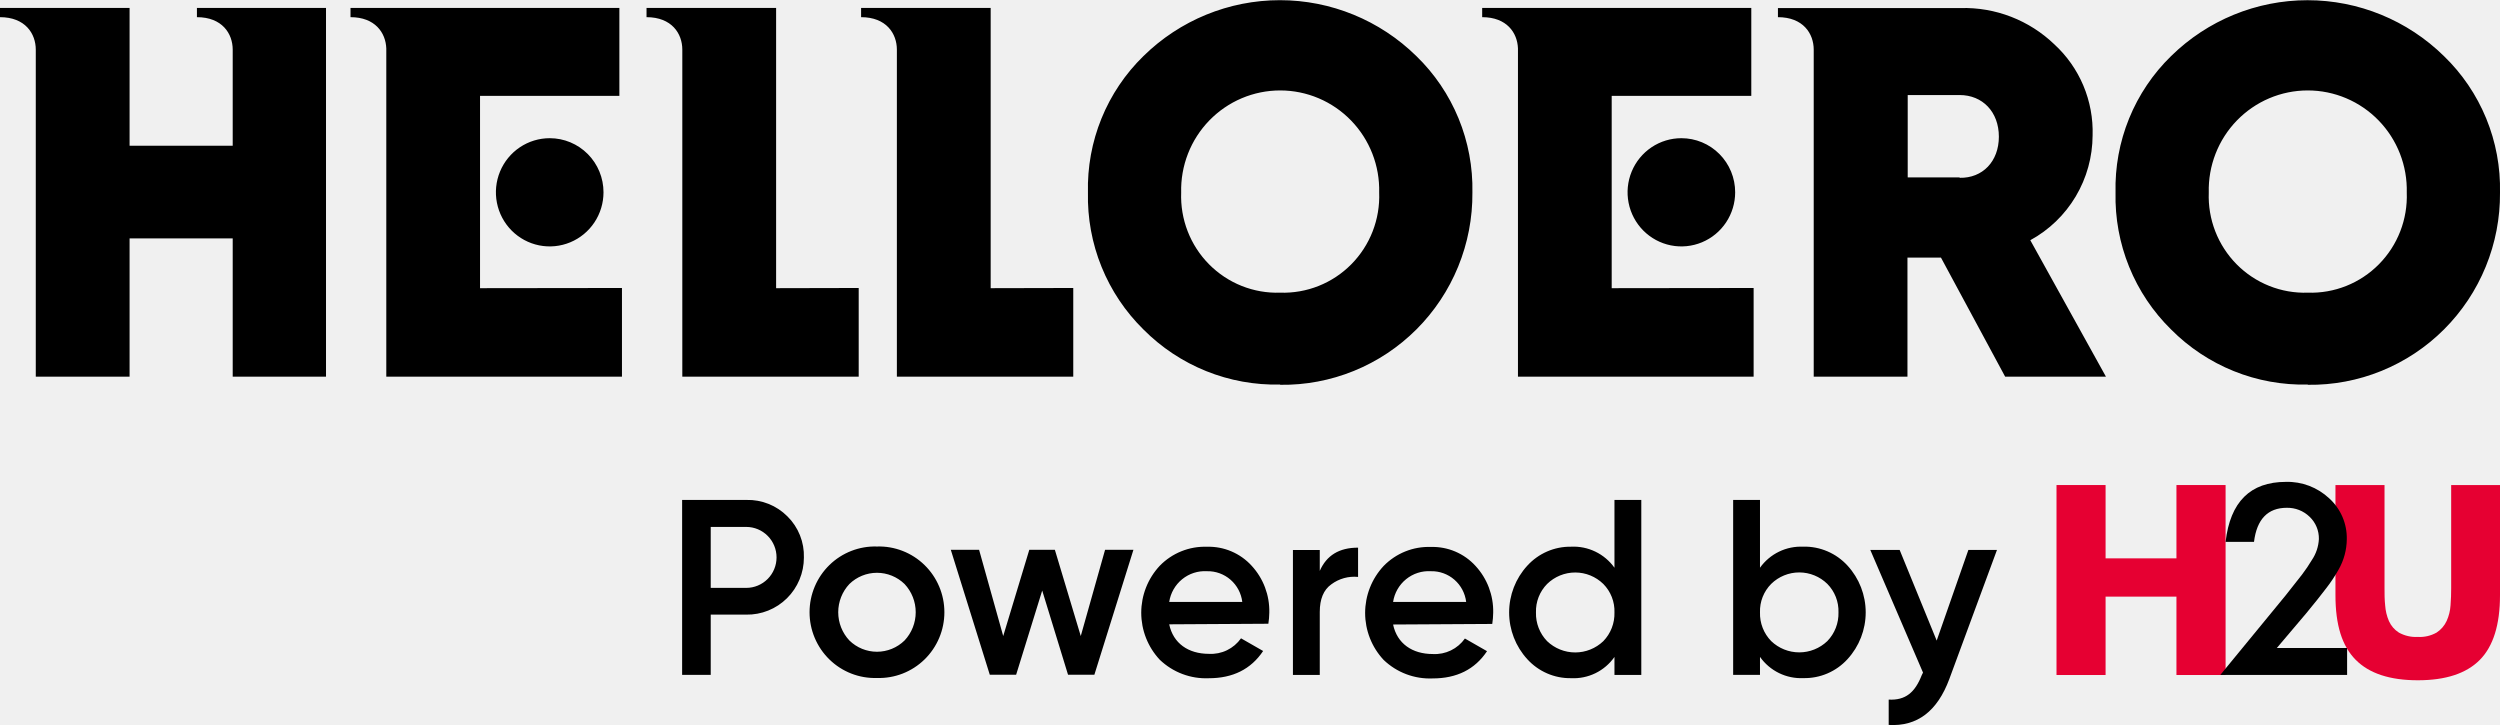
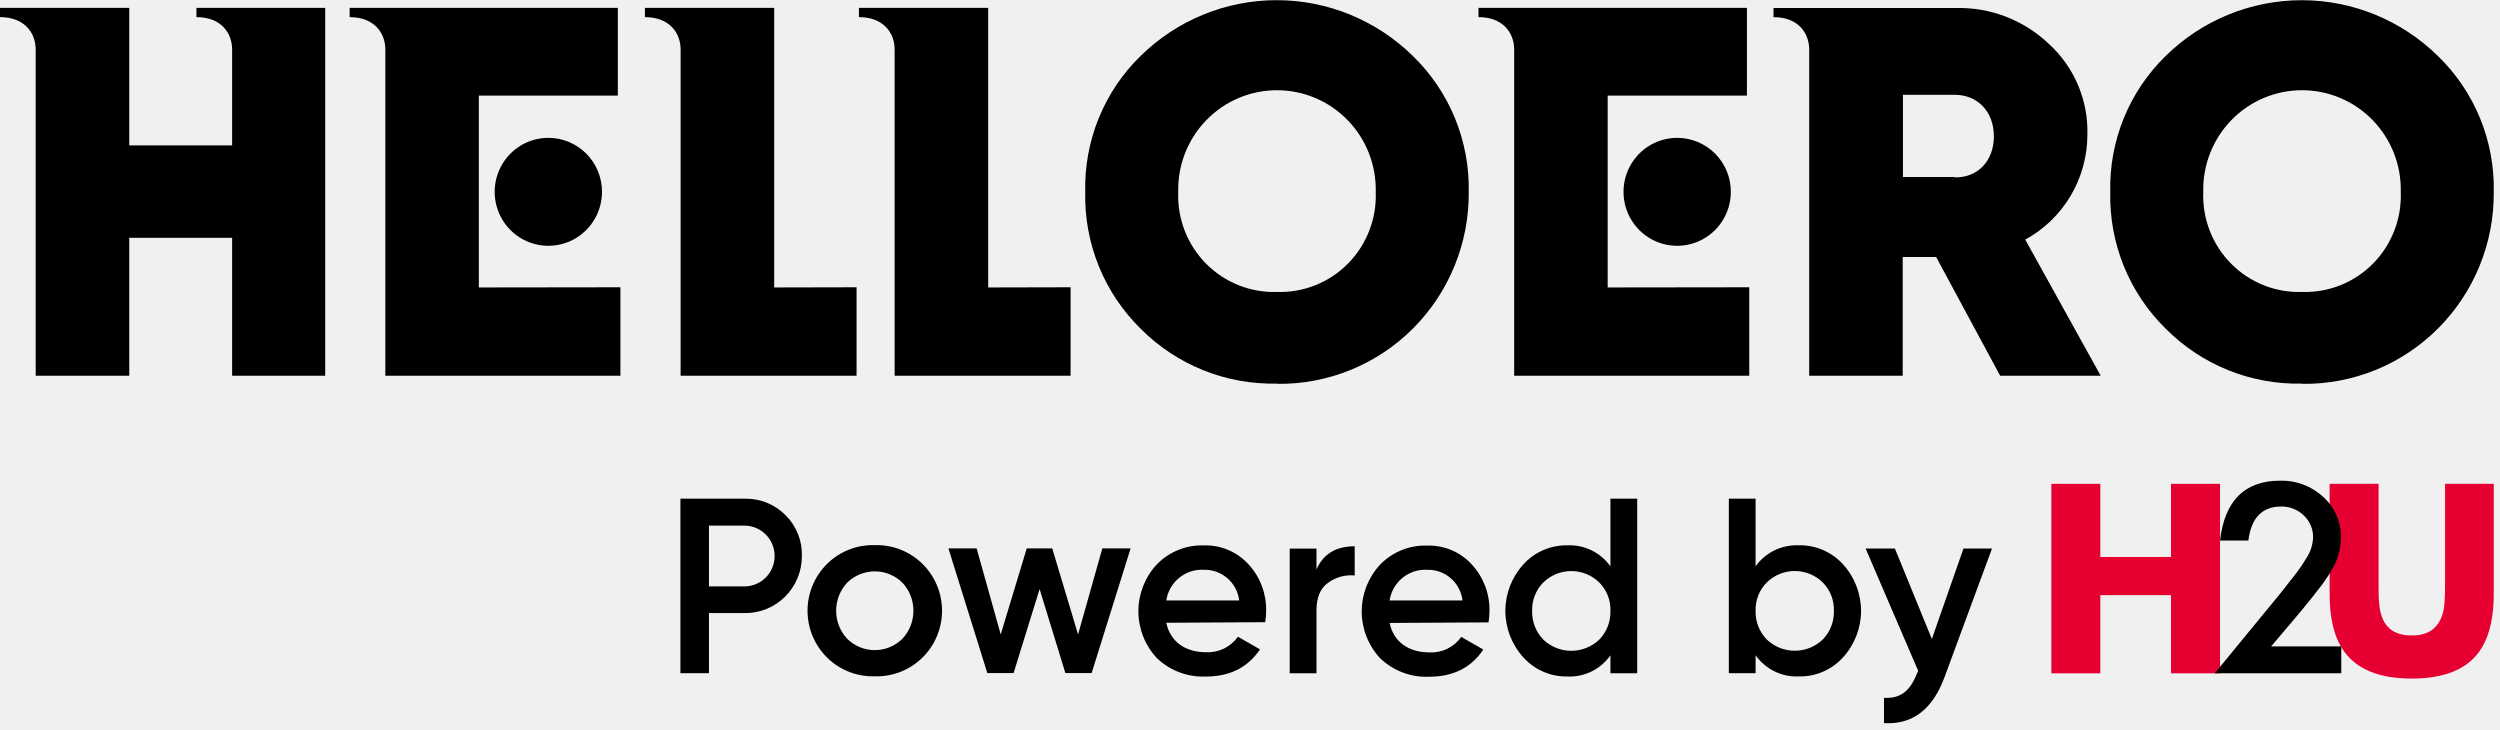
- <svg xmlns="http://www.w3.org/2000/svg" viewBox="0 0 400 116" fill="none">
-   <g clip-path="url(#clip0_830:547)">
-     <path fill-rule="evenodd" clip-rule="evenodd" d="M192.989 59.378C196.748 60.893 200.774 61.624 204.823 61.528V61.569C208.863 61.625 212.874 60.87 216.62 59.346C220.366 57.823 223.771 55.562 226.637 52.697C229.502 49.832 231.77 46.42 233.306 42.661C234.843 38.903 235.618 34.873 235.585 30.809C235.668 26.744 234.914 22.705 233.37 18.947C231.826 15.189 229.526 11.793 226.615 8.972C220.777 3.238 212.942 0.028 204.783 0.028C196.623 0.028 188.788 3.238 182.951 8.972C180.052 11.798 177.766 15.197 176.237 18.956C174.709 22.714 173.971 26.75 174.071 30.809C173.979 34.879 174.719 38.923 176.247 42.692C177.775 46.461 180.056 49.873 182.951 52.718C185.814 55.598 189.229 57.864 192.989 59.378ZM210.987 45.749C209.027 46.53 206.929 46.897 204.823 46.828C202.717 46.896 200.62 46.528 198.663 45.746C196.705 44.964 194.928 43.785 193.442 42.282C191.957 40.78 190.795 38.986 190.029 37.012C189.263 35.038 188.908 32.927 188.988 30.809C188.935 28.683 189.305 26.568 190.077 24.588C190.849 22.608 192.008 20.804 193.484 19.281C194.96 17.759 196.724 16.549 198.672 15.722C200.621 14.896 202.714 14.47 204.828 14.47C206.942 14.47 209.035 14.896 210.984 15.722C212.932 16.549 214.696 17.759 216.172 19.281C217.649 20.804 218.807 22.608 219.579 24.588C220.351 26.568 220.721 28.683 220.668 30.809C220.748 32.928 220.393 35.04 219.626 37.014C218.859 38.989 217.697 40.783 216.21 42.286C214.724 43.789 212.946 44.967 210.987 45.749ZM31.508 2.747V1.267H52.161V60.271H37.233V38.139H20.733V60.271H5.725V7.948C5.725 5.373 4.032 2.747 0 2.747V1.267H20.733V23.318H37.233V7.948C37.233 5.373 35.54 2.747 31.508 2.747ZM124.178 1.267V46.108L137.392 46.078V60.271H109.17V7.938C109.17 5.373 107.476 2.747 103.445 2.747V1.267H124.178ZM158.508 46.108V1.267H137.775V2.747C141.807 2.747 143.5 5.373 143.5 7.938V60.271H171.722V46.078L158.508 46.108ZM76.805 15.339V46.108L99.514 46.078V60.271H61.807V7.745C61.716 5.241 60.013 2.747 56.082 2.747V1.267H99.1V15.339H76.805ZM96.56 30.769C96.56 32.482 96.055 34.156 95.109 35.58C94.163 37.004 92.818 38.114 91.244 38.769C89.671 39.424 87.94 39.595 86.27 39.26C84.6 38.925 83.066 38.099 81.862 36.888C80.659 35.676 79.84 34.132 79.509 32.452C79.178 30.772 79.35 29.031 80.003 27.449C80.656 25.867 81.761 24.515 83.178 23.565C84.595 22.615 86.26 22.109 87.963 22.111C89.093 22.111 90.211 22.335 91.255 22.77C92.299 23.206 93.247 23.843 94.046 24.648C94.844 25.452 95.477 26.406 95.909 27.457C96.34 28.507 96.562 29.633 96.56 30.769ZM369.248 61.528C365.199 61.626 361.172 60.895 357.413 59.381C353.653 57.866 350.238 55.599 347.376 52.718C344.478 49.876 342.193 46.463 340.664 42.694C339.134 38.925 338.393 34.88 338.486 30.809C338.387 26.749 339.127 22.713 340.657 18.954C342.187 15.196 344.475 11.797 347.376 8.972C353.212 3.241 361.046 0.033 369.202 0.033C377.359 0.033 385.193 3.241 391.029 8.972C393.945 11.79 396.247 15.186 397.792 18.945C399.336 22.703 400.088 26.743 400 30.809C400.033 34.873 399.258 38.901 397.722 42.659C396.186 46.417 393.919 49.829 391.055 52.694C388.19 55.559 384.786 57.819 381.041 59.343C377.297 60.867 373.287 61.624 369.248 61.568V61.528ZM369.248 46.828C371.353 46.896 373.45 46.528 375.408 45.746C377.366 44.964 379.143 43.785 380.628 42.282C382.114 40.779 383.276 38.986 384.042 37.012C384.808 35.038 385.162 32.927 385.082 30.809C385.136 28.683 384.766 26.568 383.993 24.588C383.221 22.608 382.063 20.804 380.587 19.281C379.111 17.759 377.347 16.549 375.398 15.722C373.45 14.896 371.357 14.47 369.243 14.47C367.128 14.47 365.035 14.896 363.087 15.722C361.139 16.549 359.375 17.759 357.898 19.281C356.422 20.804 355.264 22.608 354.492 24.588C353.72 26.568 353.35 28.683 353.403 30.809C353.323 32.928 353.677 35.04 354.444 37.014C355.211 38.989 356.374 40.783 357.861 42.286C359.347 43.789 361.125 44.967 363.084 45.749C365.043 46.53 367.141 46.897 369.248 46.828ZM332.118 31.424C330.364 34.374 327.853 36.796 324.848 38.434L336.953 60.271H320.826L310.556 41.221H305.193V60.271H290.195V7.948C290.195 5.373 288.502 2.747 284.47 2.747V1.288H313.7C316.458 1.212 319.203 1.687 321.777 2.684C324.351 3.681 326.703 5.181 328.698 7.097C330.702 8.938 332.287 11.193 333.343 13.707C334.399 16.222 334.902 18.937 334.817 21.665C334.804 25.103 333.872 28.474 332.118 31.424ZM305.234 28.387H313.539V28.448C317.218 28.529 319.819 25.822 319.819 21.868C319.819 17.914 317.218 15.207 313.539 15.207H305.234V28.387ZM257.871 46.108V15.339H280.207V1.267H237.148V2.747C241.079 2.747 242.782 5.241 242.873 7.745V60.271H280.58V46.078L257.871 46.108ZM276.175 35.58C277.121 34.156 277.626 32.482 277.626 30.769C277.628 29.633 277.406 28.507 276.975 27.457C276.543 26.406 275.91 25.452 275.112 24.648C274.313 23.843 273.365 23.206 272.321 22.77C271.277 22.335 270.159 22.111 269.029 22.111C267.326 22.109 265.66 22.615 264.244 23.565C262.827 24.515 261.722 25.867 261.069 27.449C260.416 29.031 260.244 30.772 260.575 32.452C260.906 34.132 261.725 35.676 262.928 36.888C264.132 38.099 265.665 38.925 267.336 39.26C269.006 39.595 270.737 39.424 272.31 38.769C273.884 38.114 275.229 37.004 276.175 35.58Z" fill="black" />
-     <path d="M109.14 79.99V107.981H113.716V98.34H119.4C120.604 98.36 121.8 98.139 122.918 97.689C124.036 97.24 125.054 96.571 125.913 95.721C126.771 94.872 127.453 93.859 127.918 92.742C128.384 91.625 128.623 90.426 128.623 89.215C128.661 87.994 128.447 86.777 127.994 85.643C127.542 84.509 126.86 83.481 125.992 82.626C125.134 81.761 124.109 81.081 122.981 80.628C121.853 80.175 120.645 79.957 119.431 79.99H109.14ZM113.716 94.061V84.308H119.4C120.686 84.308 121.919 84.822 122.828 85.737C123.738 86.651 124.248 87.891 124.248 89.185C124.248 90.478 123.738 91.718 122.828 92.633C121.919 93.547 120.686 94.061 119.4 94.061H113.716ZM140.315 108.478C141.716 108.521 143.111 108.282 144.417 107.773C145.724 107.264 146.916 106.496 147.922 105.515C148.928 104.534 149.728 103.36 150.274 102.062C150.821 100.764 151.102 99.369 151.102 97.959C151.102 96.55 150.821 95.155 150.274 93.857C149.728 92.559 148.928 91.385 147.922 90.404C146.916 89.423 145.724 88.655 144.417 88.146C143.111 87.637 141.716 87.397 140.315 87.441C138.914 87.397 137.519 87.637 136.213 88.146C134.906 88.655 133.714 89.423 132.708 90.404C131.702 91.385 130.902 92.559 130.356 93.857C129.809 95.155 129.528 96.55 129.528 97.959C129.528 99.369 129.809 100.764 130.356 102.062C130.902 103.36 131.702 104.534 132.708 105.515C133.714 106.496 134.906 107.264 136.213 107.773C137.519 108.282 138.914 108.521 140.315 108.478ZM135.9 102.476C134.754 101.255 134.116 99.639 134.116 97.959C134.116 96.28 134.754 94.664 135.9 93.443C137.084 92.291 138.667 91.647 140.315 91.647C141.963 91.647 143.546 92.291 144.73 93.443C145.876 94.664 146.514 96.28 146.514 97.959C146.514 99.639 145.876 101.255 144.73 102.476C143.548 103.633 141.964 104.28 140.315 104.28C138.666 104.28 137.082 103.633 135.9 102.476ZM172.922 101.766L168.779 87.968H164.687L160.514 101.766L156.654 87.968H152.128L158.367 107.961H162.58L166.753 94.487L170.886 107.961H175.099L181.348 87.968H176.812L172.922 101.766ZM202.938 99.799C203.031 99.206 203.081 98.606 203.089 98.005C203.15 95.237 202.138 92.554 200.267 90.523C199.362 89.528 198.254 88.742 197.019 88.217C195.784 87.692 194.451 87.441 193.111 87.482C191.711 87.433 190.317 87.679 189.018 88.203C187.718 88.726 186.541 89.516 185.561 90.523C183.658 92.558 182.598 95.246 182.598 98.04C182.598 100.834 183.658 103.523 185.561 105.558C186.602 106.555 187.832 107.331 189.178 107.839C190.523 108.348 191.957 108.579 193.393 108.518C197.253 108.518 200.146 107.079 202.102 104.159L198.564 102.131C197.987 102.947 197.213 103.603 196.316 104.037C195.419 104.472 194.427 104.67 193.433 104.615C190.127 104.615 187.708 102.932 187.073 99.891L202.938 99.799ZM187.073 96.312C187.289 94.881 188.03 93.583 189.149 92.674C190.268 91.764 191.685 91.308 193.121 91.395C194.501 91.362 195.844 91.848 196.887 92.757C197.931 93.666 198.6 94.933 198.765 96.312H187.073ZM211.163 87.999H206.869V107.991H211.163V97.904C211.163 95.876 211.758 94.386 212.997 93.504C214.231 92.582 215.762 92.155 217.291 92.307V87.624C214.267 87.624 212.252 88.86 211.163 91.344V87.999ZM238.76 99.83C238.853 99.236 238.903 98.636 238.911 98.035C238.972 95.267 237.96 92.584 236.089 90.553C235.184 89.559 234.076 88.772 232.841 88.247C231.606 87.722 230.273 87.472 228.933 87.512C227.533 87.464 226.139 87.709 224.84 88.233C223.54 88.757 222.363 89.547 221.383 90.553C219.48 92.588 218.42 95.277 218.42 98.071C218.42 100.865 219.48 103.553 221.383 105.588C222.424 106.585 223.654 107.361 225 107.87C226.345 108.378 227.779 108.609 229.215 108.549C233.075 108.549 235.978 107.109 237.924 104.189L234.386 102.162C233.809 102.978 233.036 103.633 232.138 104.068C231.241 104.502 230.249 104.701 229.255 104.645C225.949 104.645 223.53 102.962 222.895 99.921L238.76 99.83ZM222.895 96.312C223.112 94.881 223.852 93.583 224.971 92.674C226.09 91.764 227.507 91.308 228.943 91.395C230.323 91.362 231.666 91.848 232.709 92.757C233.753 93.666 234.422 94.933 234.587 96.312H222.895ZM258.314 90.837C257.527 89.736 256.478 88.851 255.263 88.263C254.048 87.675 252.706 87.403 251.359 87.472C250.046 87.453 248.744 87.715 247.538 88.239C246.332 88.763 245.251 89.538 244.364 90.513C242.497 92.55 241.461 95.219 241.461 97.99C241.461 100.76 242.497 103.43 244.364 105.467C245.25 106.443 246.331 107.219 247.537 107.743C248.743 108.268 250.046 108.528 251.359 108.508C252.71 108.579 254.055 108.304 255.272 107.711C256.488 107.117 257.535 106.223 258.314 105.112V107.991H262.608V79.99H258.314V90.837ZM247.539 102.587C246.952 101.981 246.491 101.262 246.185 100.473C245.879 99.684 245.732 98.841 245.755 97.995C245.728 97.152 245.872 96.313 246.179 95.528C246.486 94.744 246.949 94.031 247.539 93.433C248.743 92.256 250.356 91.598 252.035 91.598C253.714 91.598 255.326 92.256 256.53 93.433C257.121 94.031 257.584 94.744 257.891 95.528C258.198 96.313 258.342 97.152 258.314 97.995C258.337 98.841 258.191 99.684 257.885 100.473C257.578 101.262 257.118 101.981 256.53 102.587C255.317 103.745 253.708 104.391 252.035 104.391C250.362 104.391 248.753 103.745 247.539 102.587ZM288.552 87.472C287.206 87.403 285.864 87.675 284.649 88.263C283.434 88.851 282.385 89.736 281.598 90.837V79.99H277.304V107.981H281.598V105.102C282.381 106.208 283.429 107.099 284.644 107.693C285.859 108.286 287.203 108.563 288.552 108.498C289.876 108.525 291.19 108.268 292.407 107.743C293.623 107.219 294.715 106.439 295.608 105.456C297.475 103.419 298.512 100.75 298.512 97.98C298.512 95.209 297.475 92.54 295.608 90.503C294.713 89.522 293.621 88.744 292.405 88.22C291.189 87.695 289.875 87.437 288.552 87.461V87.472ZM283.392 102.577C282.801 101.973 282.337 101.254 282.029 100.465C281.72 99.676 281.574 98.832 281.598 97.985C281.57 97.141 281.714 96.301 282.023 95.516C282.332 94.731 282.798 94.019 283.392 93.422C284.594 92.246 286.205 91.588 287.882 91.588C289.559 91.588 291.17 92.246 292.372 93.422C292.963 94.02 293.426 94.734 293.733 95.518C294.04 96.303 294.184 97.142 294.157 97.985C294.179 98.831 294.033 99.674 293.727 100.463C293.42 101.251 292.96 101.97 292.372 102.577C291.161 103.735 289.553 104.38 287.882 104.38C286.211 104.38 284.604 103.735 283.392 102.577ZM309.87 102.496L303.944 87.989H299.247L307.683 107.616L307.481 108.021C306.403 110.779 304.901 112.077 302.19 111.935V115.99C306.766 116.264 309.981 113.79 311.896 108.63L319.516 87.989H314.94L309.87 102.496Z" fill="black" />
-     <path d="M336.893 89.337H348.232V77.607H356.094V108.001H348.232V95.46H336.893V108.001H329.041V77.607H336.893V89.337Z" fill="#E60032" />
-     <path d="M381.524 77.607V94.132C381.524 95.014 381.524 95.927 381.625 96.849C381.681 97.719 381.885 98.573 382.23 99.374C382.567 100.128 383.117 100.767 383.812 101.209C384.735 101.723 385.783 101.966 386.836 101.908C387.89 101.971 388.94 101.729 389.86 101.209C390.558 100.755 391.114 100.112 391.463 99.353C391.824 98.558 392.036 97.702 392.088 96.829C392.158 95.906 392.188 94.994 392.188 94.112V77.607H400V95.217C400 99.948 398.925 103.402 396.775 105.578C394.624 107.754 391.318 108.843 386.856 108.843C382.388 108.843 379.075 107.754 376.918 105.578C374.711 103.358 373.673 99.992 373.673 95.217V77.607H381.524Z" fill="#E60032" />
-     <path d="M364.289 103.682H375.537V107.991H355.248L365.73 95.227C366.738 93.95 367.625 92.845 368.331 91.922C368.901 91.172 369.429 90.39 369.913 89.58C370.578 88.591 370.961 87.437 371.022 86.245C371.035 85.581 370.91 84.921 370.655 84.308C370.4 83.695 370.02 83.143 369.54 82.686C369.054 82.216 368.481 81.847 367.853 81.599C367.225 81.352 366.555 81.233 365.881 81.247C362.857 81.247 361.083 83.072 360.64 86.701H356.094C356.833 80.3 360.049 77.1 365.74 77.1C368.306 77.029 370.797 77.976 372.675 79.736C373.582 80.558 374.302 81.566 374.788 82.693C375.273 83.819 375.511 85.037 375.487 86.265C375.474 87.974 375.022 89.65 374.177 91.131C373.601 92.158 372.951 93.141 372.231 94.071C371.371 95.207 370.293 96.558 368.996 98.127L364.289 103.682Z" fill="black" />
+ <svg xmlns="http://www.w3.org/2000/svg" viewBox="0 0 401 117" version="1.1">
+   <g stroke="none" stroke-width="1" fill="none" fill-rule="evenodd">
+     <g transform="translate(0, 0.027802)">
+       <path d="M192.989,59.35 C196.748,60.865 200.774,61.596 204.823,61.5 L204.823,61.541 C208.863,61.597 212.874,60.842 216.62,59.319 C220.366,57.795 223.771,55.535 226.637,52.669 C229.502,49.804 231.77,46.392 233.306,42.634 C234.843,38.875 235.618,34.846 235.585,30.782 C235.668,26.716 234.914,22.678 233.37,18.919 C231.826,15.161 229.526,11.765 226.615,8.944 C220.777,3.21 212.942,-3.55271368e-15 204.783,-3.55271368e-15 C196.623,-3.55271368e-15 188.788,3.21 182.951,8.944 C180.052,11.77 177.766,15.169 176.237,18.928 C174.709,22.686 173.971,26.722 174.071,30.782 C173.979,34.851 174.719,38.895 176.247,42.664 C177.775,46.433 180.056,49.846 182.951,52.69 C185.814,55.57 189.229,57.836 192.989,59.35 Z M210.987,45.721 C209.027,46.502 206.929,46.87 204.823,46.8 C202.717,46.868 200.62,46.5 198.663,45.718 C196.705,44.936 194.928,43.757 193.442,42.254 C191.957,40.752 190.795,38.958 190.029,36.984 C189.263,35.01 188.908,32.899 188.988,30.782 C188.935,28.656 189.305,26.54 190.077,24.56 C190.849,22.581 192.008,20.776 193.484,19.254 C194.96,17.731 196.724,16.521 198.672,15.695 C200.621,14.868 202.714,14.443 204.828,14.443 C206.942,14.443 209.035,14.868 210.984,15.695 C212.932,16.521 214.696,17.731 216.172,19.254 C217.649,20.776 218.807,22.581 219.579,24.56 C220.351,26.54 220.721,28.656 220.668,30.782 C220.748,32.9 220.393,35.012 219.626,36.986 C218.859,38.961 217.697,40.755 216.21,42.258 C214.724,43.761 212.946,44.94 210.987,45.721 Z M31.508,2.72 L31.508,1.239 L52.161,1.239 L52.161,60.243 L37.233,60.243 L37.233,38.112 L20.733,38.112 L20.733,60.243 L5.725,60.243 L5.725,7.92 C5.725,5.345 4.032,2.72 0,2.72 L0,1.239 L20.733,1.239 L20.733,23.29 L37.233,23.29 L37.233,7.92 C37.233,5.345 35.54,2.72 31.508,2.72 Z M124.178,1.239 L124.178,46.08 L137.392,46.05 L137.392,60.243 L109.17,60.243 L109.17,7.91 C109.17,5.345 107.476,2.72 103.445,2.72 L103.445,1.239 L124.178,1.239 Z M158.508,46.08 L158.508,1.239 L137.775,1.239 L137.775,2.72 C141.807,2.72 143.5,5.345 143.5,7.91 L143.5,60.243 L171.722,60.243 L171.722,46.05 L158.508,46.08 Z M76.805,15.311 L76.805,46.08 L99.514,46.05 L99.514,60.243 L61.807,60.243 L61.807,7.718 C61.716,5.214 60.013,2.72 56.082,2.72 L56.082,1.239 L99.1,1.239 L99.1,15.311 L76.805,15.311 Z M96.56,30.741 C96.56,32.454 96.055,34.128 95.109,35.552 C94.163,36.976 92.818,38.086 91.244,38.741 C89.671,39.396 87.94,39.567 86.27,39.232 C84.6,38.897 83.066,38.072 81.862,36.86 C80.659,35.648 79.84,34.104 79.509,32.424 C79.178,30.744 79.35,29.003 80.003,27.421 C80.656,25.839 81.761,24.488 83.178,23.538 C84.595,22.587 86.26,22.081 87.963,22.083 C89.093,22.083 90.211,22.307 91.255,22.743 C92.299,23.178 93.247,23.816 94.046,24.62 C94.844,25.424 95.477,26.378 95.909,27.429 C96.34,28.479 96.562,29.605 96.56,30.741 Z M369.248,61.5 C365.199,61.598 361.172,60.867 357.413,59.353 C353.653,57.838 350.238,55.572 347.376,52.69 C344.478,49.848 342.193,46.436 340.664,42.666 C339.134,38.897 338.393,34.852 338.486,30.782 C338.387,26.721 339.127,22.685 340.657,18.926 C342.187,15.168 344.475,11.769 347.376,8.944 C353.212,3.213 361.046,0.005 369.202,0.005 C377.359,0.005 385.193,3.213 391.029,8.944 C393.945,11.762 396.247,15.158 397.792,18.917 C399.336,22.675 400.088,26.716 400,30.782 C400.033,34.845 399.258,38.873 397.722,42.631 C396.186,46.389 393.919,49.801 391.055,52.666 C388.19,55.531 384.786,57.792 381.041,59.316 C377.297,60.84 373.287,61.596 369.248,61.541 L369.248,61.5 Z M369.248,46.8 C371.353,46.868 373.45,46.5 375.408,45.718 C377.366,44.936 379.143,43.757 380.628,42.254 C382.114,40.752 383.276,38.958 384.042,36.984 C384.808,35.01 385.162,32.899 385.082,30.782 C385.136,28.656 384.766,26.54 383.993,24.56 C383.221,22.581 382.063,20.776 380.587,19.253 C379.111,17.731 377.347,16.521 375.398,15.695 C373.45,14.868 371.357,14.443 369.243,14.443 C367.128,14.443 365.035,14.868 363.087,15.695 C361.139,16.521 359.375,17.731 357.898,19.253 C356.422,20.776 355.264,22.581 354.492,24.56 C353.72,26.54 353.35,28.656 353.403,30.782 C353.323,32.9 353.677,35.012 354.444,36.986 C355.211,38.961 356.374,40.755 357.861,42.258 C359.347,43.761 361.125,44.94 363.084,45.721 C365.043,46.502 367.141,46.87 369.248,46.8 Z M332.118,31.396 C330.364,34.347 327.853,36.768 324.848,38.406 L336.953,60.243 L320.826,60.243 L310.556,41.194 L305.193,41.194 L305.193,60.243 L290.195,60.243 L290.195,7.92 C290.195,5.345 288.502,2.72 284.47,2.72 L284.47,1.26 L313.7,1.26 C316.458,1.184 319.203,1.659 321.777,2.656 C324.351,3.653 326.703,5.153 328.698,7.069 C330.702,8.91 332.287,11.165 333.343,13.68 C334.399,16.194 334.902,18.909 334.817,21.637 C334.804,25.075 333.872,28.446 332.118,31.396 Z M305.234,28.359 L313.539,28.359 L313.539,28.42 C317.218,28.501 319.819,25.794 319.819,21.84 C319.819,17.886 317.218,15.179 313.539,15.179 L305.234,15.179 L305.234,28.359 Z M257.871,46.08 L257.871,15.311 L280.207,15.311 L280.207,1.239 L237.148,1.239 L237.148,2.72 C241.079,2.72 242.782,5.214 242.873,7.718 L242.873,60.243 L280.58,60.243 L280.58,46.05 L257.871,46.08 Z M276.175,35.552 C277.121,34.128 277.626,32.454 277.626,30.741 C277.628,29.605 277.406,28.479 276.975,27.429 C276.543,26.378 275.91,25.424 275.112,24.62 C274.313,23.816 273.365,23.178 272.321,22.743 C271.277,22.307 270.159,22.083 269.029,22.083 C267.326,22.081 265.66,22.587 264.244,23.538 C262.827,24.488 261.722,25.839 261.069,27.421 C260.416,29.003 260.244,30.744 260.575,32.424 C260.906,34.104 261.725,35.648 262.928,36.86 C264.132,38.072 265.665,38.897 267.336,39.232 C269.006,39.567 270.737,39.396 272.31,38.741 C273.884,38.086 275.229,36.976 276.175,35.552 Z" fill="#000000" />
+       <path d="M109.14,79.962 L109.14,107.953 L113.716,107.953 L113.716,98.312 L119.4,98.312 C120.604,98.332 121.8,98.111 122.918,97.661 C124.036,97.212 125.054,96.543 125.913,95.694 C126.771,94.844 127.453,93.832 127.918,92.715 C128.384,91.598 128.623,90.398 128.623,89.187 C128.661,87.966 128.447,86.749 127.994,85.615 C127.542,84.481 126.86,83.453 125.992,82.598 C125.134,81.733 124.109,81.053 122.981,80.6 C121.853,80.147 120.645,79.93 119.431,79.962 L109.14,79.962 Z M113.716,94.033 L113.716,84.281 L119.4,84.281 C120.686,84.281 121.919,84.794 122.828,85.709 C123.738,86.623 124.248,87.864 124.248,89.157 C124.248,90.45 123.738,91.691 122.828,92.605 C121.919,93.52 120.686,94.033 119.4,94.033 L113.716,94.033 Z M140.315,108.45 C141.716,108.493 143.111,108.254 144.417,107.745 C145.724,107.236 146.916,106.468 147.922,105.487 C148.928,104.506 149.728,103.332 150.274,102.034 C150.821,100.736 151.102,99.341 151.102,97.931 C151.102,96.522 150.821,95.127 150.274,93.829 C149.728,92.531 148.928,91.357 147.922,90.376 C146.916,89.395 145.724,88.627 144.417,88.118 C143.111,87.609 141.716,87.369 140.315,87.413 C138.914,87.369 137.519,87.609 136.213,88.118 C134.906,88.627 133.714,89.395 132.708,90.376 C131.702,91.357 130.902,92.531 130.356,93.829 C129.809,95.127 129.528,96.522 129.528,97.931 C129.528,99.341 129.809,100.736 130.356,102.034 C130.902,103.332 131.702,104.506 132.708,105.487 C133.714,106.468 134.906,107.236 136.213,107.745 C137.519,108.254 138.914,108.493 140.315,108.45 Z M135.9,102.448 C134.754,101.227 134.116,99.611 134.116,97.931 C134.116,96.252 134.754,94.636 135.9,93.415 C137.084,92.263 138.667,91.619 140.315,91.619 C141.963,91.619 143.546,92.263 144.73,93.415 C145.876,94.636 146.514,96.252 146.514,97.931 C146.514,99.611 145.876,101.227 144.73,102.448 C143.548,103.605 141.964,104.252 140.315,104.252 C138.666,104.252 137.082,103.605 135.9,102.448 Z M172.922,101.738 L168.779,87.94 L164.687,87.94 L160.514,101.738 L156.654,87.94 L152.128,87.94 L158.367,107.933 L162.58,107.933 L166.753,94.459 L170.886,107.933 L175.099,107.933 L181.348,87.94 L176.812,87.94 L172.922,101.738 Z M202.938,99.772 C203.031,99.178 203.081,98.578 203.089,97.977 C203.15,95.209 202.138,92.526 200.267,90.495 C199.362,89.5 198.254,88.714 197.019,88.189 C195.784,87.664 194.451,87.413 193.111,87.454 C191.711,87.405 190.317,87.651 189.018,88.175 C187.718,88.698 186.541,89.489 185.561,90.495 C183.658,92.53 182.598,95.219 182.598,98.013 C182.598,100.806 183.658,103.495 185.561,105.53 C186.602,106.527 187.832,107.303 189.178,107.811 C190.523,108.32 191.957,108.551 193.393,108.49 C197.253,108.49 200.146,107.051 202.102,104.131 L198.564,102.103 C197.987,102.919 197.213,103.575 196.316,104.009 C195.419,104.444 194.427,104.642 193.433,104.587 C190.127,104.587 187.708,102.904 187.073,99.863 L202.938,99.772 Z M187.073,96.284 C187.289,94.853 188.03,93.555 189.149,92.646 C190.268,91.736 191.685,91.28 193.121,91.367 C194.501,91.334 195.844,91.82 196.887,92.729 C197.931,93.638 198.6,94.905 198.765,96.284 L187.073,96.284 Z M211.163,87.971 L206.869,87.971 L206.869,107.963 L211.163,107.963 L211.163,97.876 C211.163,95.848 211.758,94.358 212.997,93.476 C214.231,92.554 215.762,92.127 217.291,92.279 L217.291,87.596 C214.267,87.596 212.252,88.833 211.163,91.316 L211.163,87.971 Z M238.76,99.802 C238.853,99.208 238.903,98.608 238.911,98.007 C238.972,95.24 237.96,92.557 236.089,90.526 C235.184,89.531 234.076,88.744 232.841,88.219 C231.606,87.695 230.273,87.444 228.933,87.484 C227.533,87.436 226.139,87.681 224.84,88.205 C223.54,88.729 222.363,89.519 221.383,90.526 C219.48,92.56 218.42,95.249 218.42,98.043 C218.42,100.837 219.48,103.525 221.383,105.56 C222.424,106.557 223.654,107.333 225,107.842 C226.345,108.35 227.779,108.581 229.215,108.521 C233.075,108.521 235.978,107.081 237.924,104.161 L234.386,102.134 C233.809,102.95 233.036,103.605 232.138,104.04 C231.241,104.474 230.249,104.673 229.255,104.617 C225.949,104.617 223.53,102.934 222.895,99.893 L238.76,99.802 Z M222.895,96.284 C223.112,94.853 223.852,93.555 224.971,92.646 C226.09,91.736 227.507,91.28 228.943,91.367 C230.323,91.334 231.666,91.82 232.709,92.729 C233.753,93.638 234.422,94.905 234.587,96.284 L222.895,96.284 Z M258.314,90.809 C257.527,89.708 256.478,88.823 255.263,88.235 C254.048,87.647 252.706,87.375 251.359,87.444 C250.046,87.425 248.744,87.687 247.538,88.211 C246.332,88.735 245.251,89.51 244.364,90.485 C242.497,92.522 241.461,95.191 241.461,97.962 C241.461,100.732 242.497,103.402 244.364,105.439 C245.25,106.415 246.331,107.191 247.537,107.715 C248.743,108.24 250.046,108.5 251.359,108.48 C252.71,108.551 254.055,108.276 255.272,107.683 C256.488,107.089 257.535,106.195 258.314,105.084 L258.314,107.963 L262.608,107.963 L262.608,79.962 L258.314,79.962 L258.314,90.809 Z M247.539,102.559 C246.952,101.953 246.491,101.234 246.185,100.445 C245.879,99.656 245.732,98.814 245.755,97.967 C245.728,97.124 245.872,96.285 246.179,95.5 C246.486,94.716 246.949,94.003 247.539,93.405 C248.743,92.228 250.356,91.57 252.035,91.57 C253.714,91.57 255.326,92.228 256.53,93.405 C257.121,94.003 257.584,94.716 257.891,95.5 C258.198,96.285 258.342,97.124 258.314,97.967 C258.337,98.814 258.191,99.656 257.885,100.445 C257.578,101.234 257.118,101.953 256.53,102.559 C255.317,103.717 253.708,104.363 252.035,104.363 C250.362,104.363 248.753,103.717 247.539,102.559 Z M288.552,87.444 C287.206,87.375 285.864,87.647 284.649,88.235 C283.434,88.823 282.385,89.708 281.598,90.809 L281.598,79.962 L277.304,79.962 L277.304,107.953 L281.598,107.953 L281.598,105.074 C282.381,106.18 283.429,107.071 284.644,107.665 C285.859,108.258 287.203,108.535 288.552,108.47 C289.876,108.497 291.19,108.24 292.407,107.715 C293.623,107.191 294.715,106.411 295.608,105.428 C297.475,103.391 298.512,100.722 298.512,97.952 C298.512,95.181 297.475,92.512 295.608,90.475 C294.713,89.494 293.621,88.716 292.405,88.192 C291.189,87.667 289.875,87.409 288.552,87.433 L288.552,87.444 Z M283.392,102.549 C282.801,101.945 282.337,101.226 282.029,100.437 C281.72,99.648 281.574,98.804 281.598,97.957 C281.57,97.113 281.714,96.273 282.023,95.488 C282.332,94.703 282.798,93.991 283.392,93.395 C284.594,92.219 286.205,91.561 287.882,91.561 C289.559,91.561 291.17,92.219 292.372,93.395 C292.963,93.993 293.426,94.706 293.733,95.49 C294.04,96.275 294.184,97.114 294.157,97.957 C294.179,98.803 294.033,99.646 293.727,100.435 C293.42,101.223 292.96,101.942 292.372,102.549 C291.161,103.707 289.553,104.352 287.882,104.352 C286.211,104.352 284.604,103.707 283.392,102.549 Z M309.87,102.468 L303.944,87.961 L299.247,87.961 L307.683,107.588 L307.481,107.993 C306.403,110.751 304.901,112.049 302.19,111.907 L302.19,115.962 C306.766,116.236 309.981,113.762 311.896,108.602 L319.516,87.961 L314.94,87.961 L309.87,102.468 Z" fill="#000000" fill-rule="nonzero" />
+       <polygon fill="#E60032" fill-rule="nonzero" points="336.893 89.309 348.232 89.309 348.232 77.579 356.094 77.579 356.094 107.973 348.232 107.973 348.232 95.432 336.893 95.432 336.893 107.973 329.041 107.973 329.041 77.579 336.893 77.579" />
+       <path d="M381.524,77.579 L381.524,94.104 C381.524,94.986 381.524,95.899 381.625,96.821 C381.681,97.692 381.885,98.546 382.23,99.346 C382.567,100.1 383.117,100.739 383.812,101.181 C384.735,101.695 385.783,101.938 386.836,101.88 C387.89,101.943 388.94,101.701 389.86,101.181 C390.558,100.727 391.114,100.084 391.463,99.325 C391.824,98.53 392.036,97.674 392.088,96.801 C392.158,95.878 392.188,94.966 392.188,94.084 L392.188,77.579 L400,77.579 L400,95.189 C400,99.92 398.925,103.374 396.775,105.55 C394.624,107.726 391.318,108.815 386.856,108.815 C382.388,108.815 379.075,107.726 376.918,105.55 C374.711,103.33 373.673,99.964 373.673,95.189 L373.673,77.579 L381.524,77.579 Z" fill="#E60032" fill-rule="nonzero" />
+       <path d="M364.289,103.654 L375.537,103.654 L375.537,107.963 L355.248,107.963 L365.73,95.199 C366.738,93.922 367.625,92.817 368.331,91.894 C368.901,91.144 369.429,90.362 369.913,89.552 C370.578,88.563 370.961,87.409 371.022,86.217 C371.035,85.553 370.91,84.893 370.655,84.28 C370.4,83.667 370.02,83.115 369.54,82.658 C369.054,82.188 368.481,81.819 367.853,81.572 C367.225,81.325 366.555,81.205 365.881,81.219 C362.857,81.219 361.083,83.044 360.64,86.673 L356.094,86.673 C356.833,80.273 360.049,77.072 365.74,77.072 C368.306,77.001 370.797,77.948 372.675,79.708 C373.582,80.53 374.302,81.538 374.788,82.665 C375.273,83.791 375.511,85.01 375.487,86.237 C375.474,87.946 375.022,89.622 374.177,91.103 C373.601,92.13 372.951,93.113 372.231,94.043 C371.371,95.179 370.293,96.531 368.996,98.099 L364.289,103.654 Z" fill="#000000" fill-rule="nonzero" />
+     </g>
  </g>
-   <defs>
-     <clipPath id="clip0_830:547">
-       <rect height="100%" width="100%" fill="white" />
-     </clipPath>
-   </defs>
</svg>
